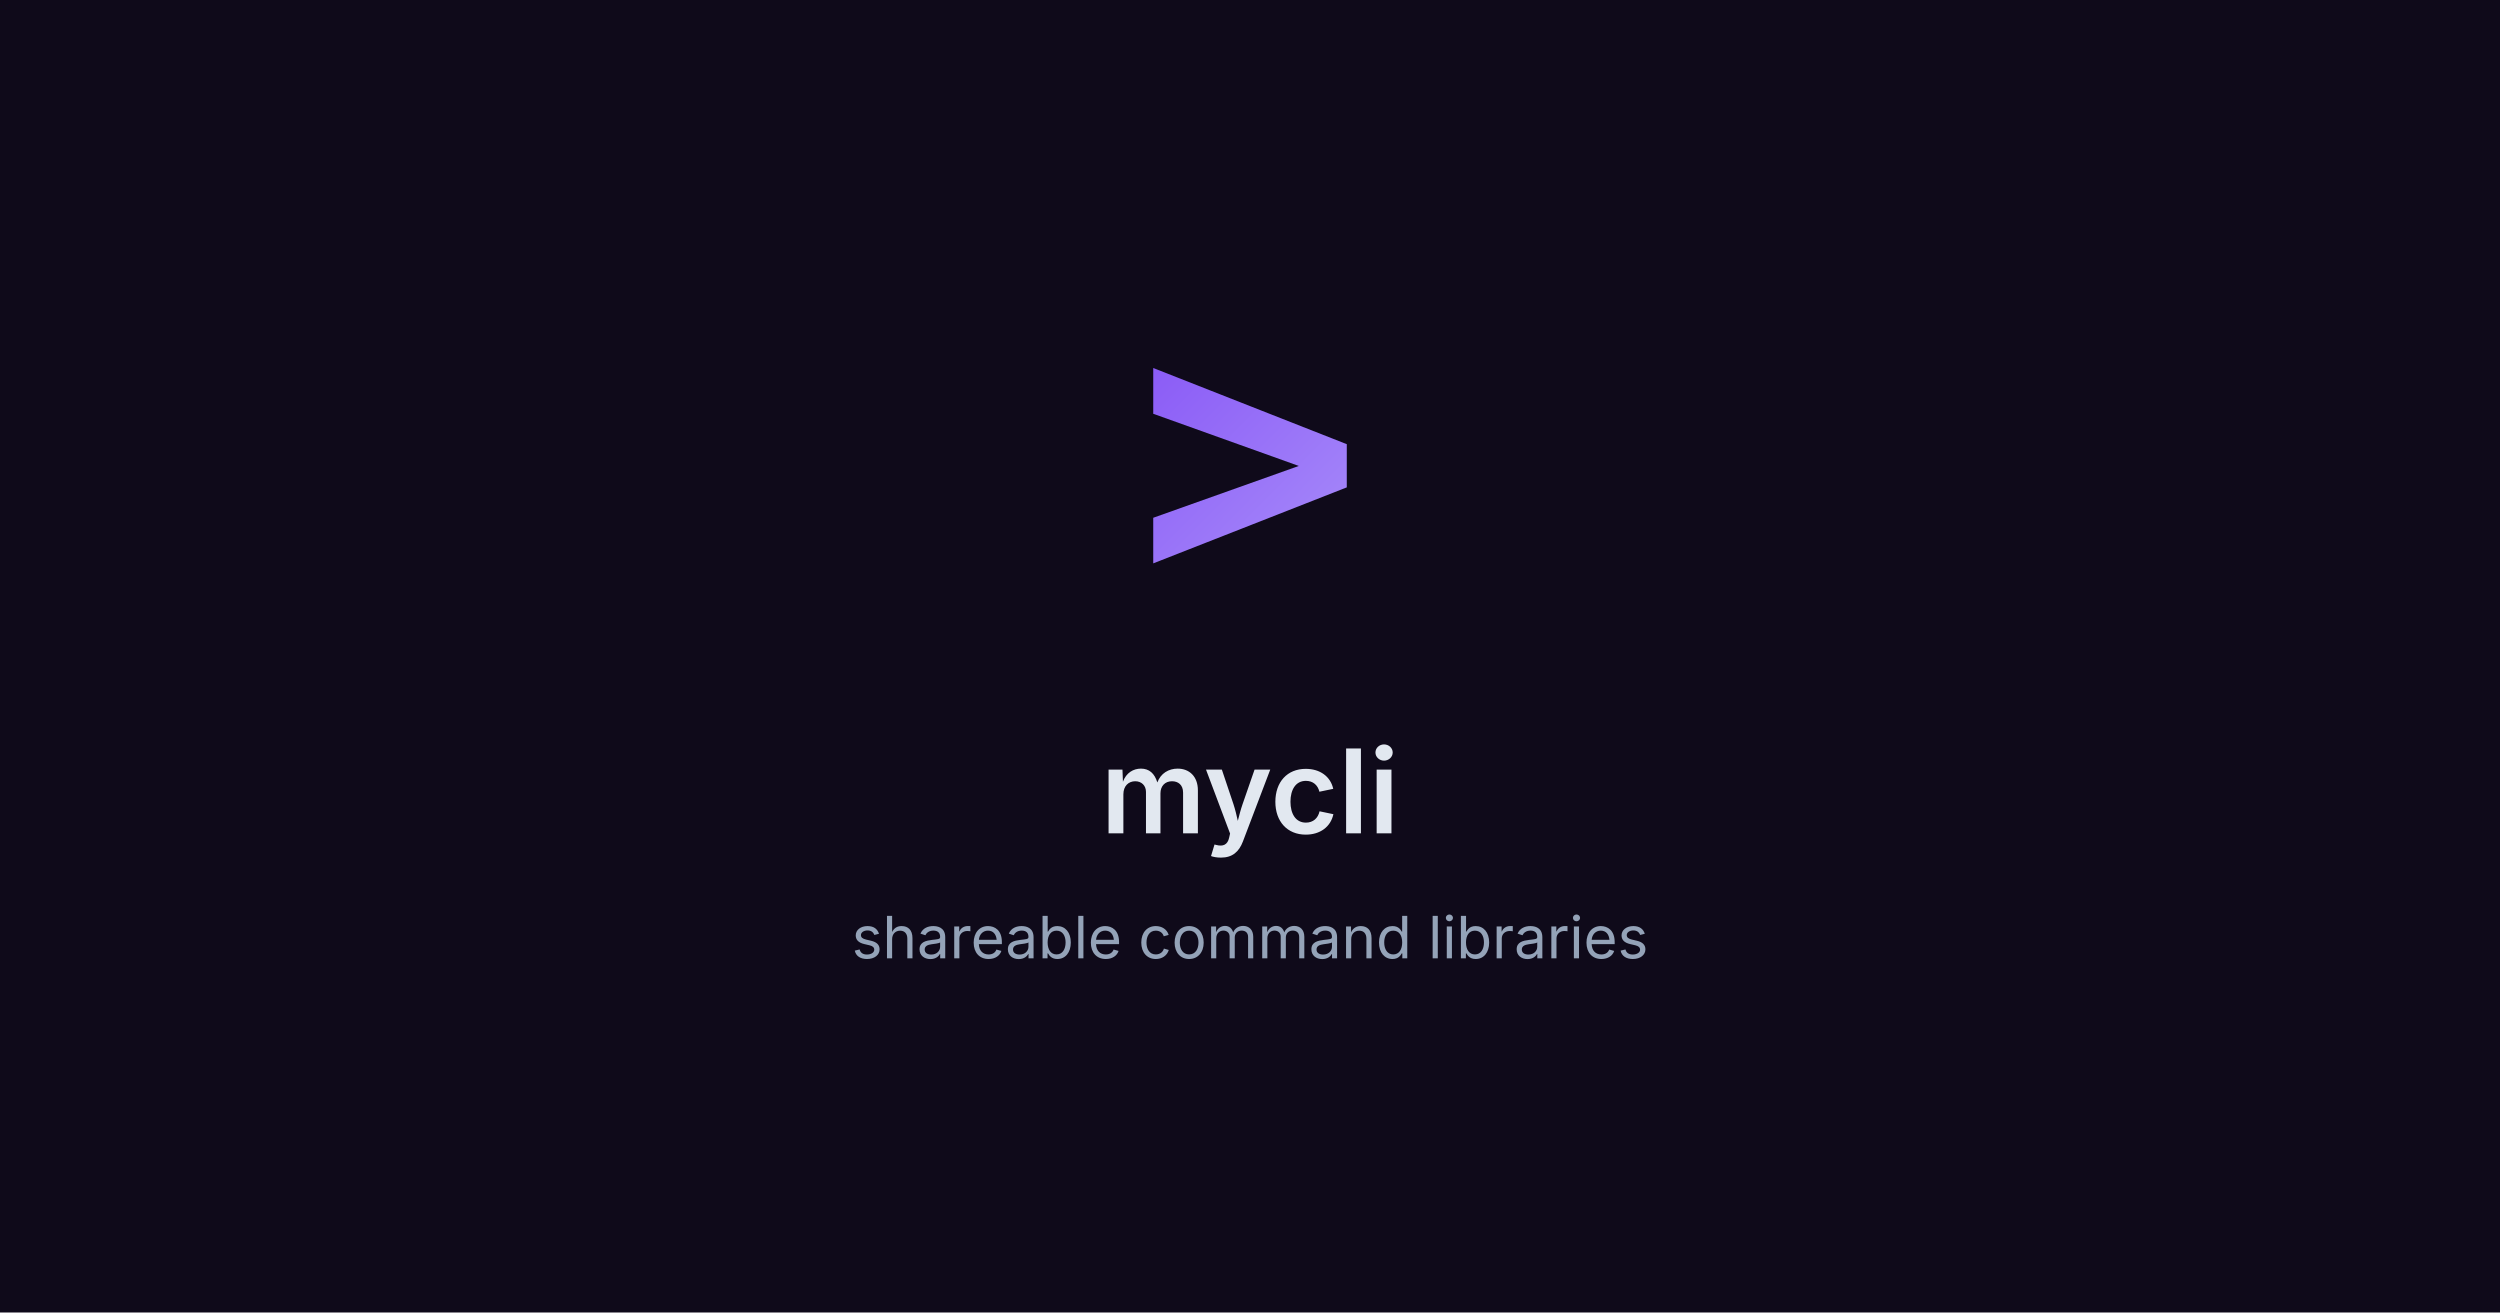
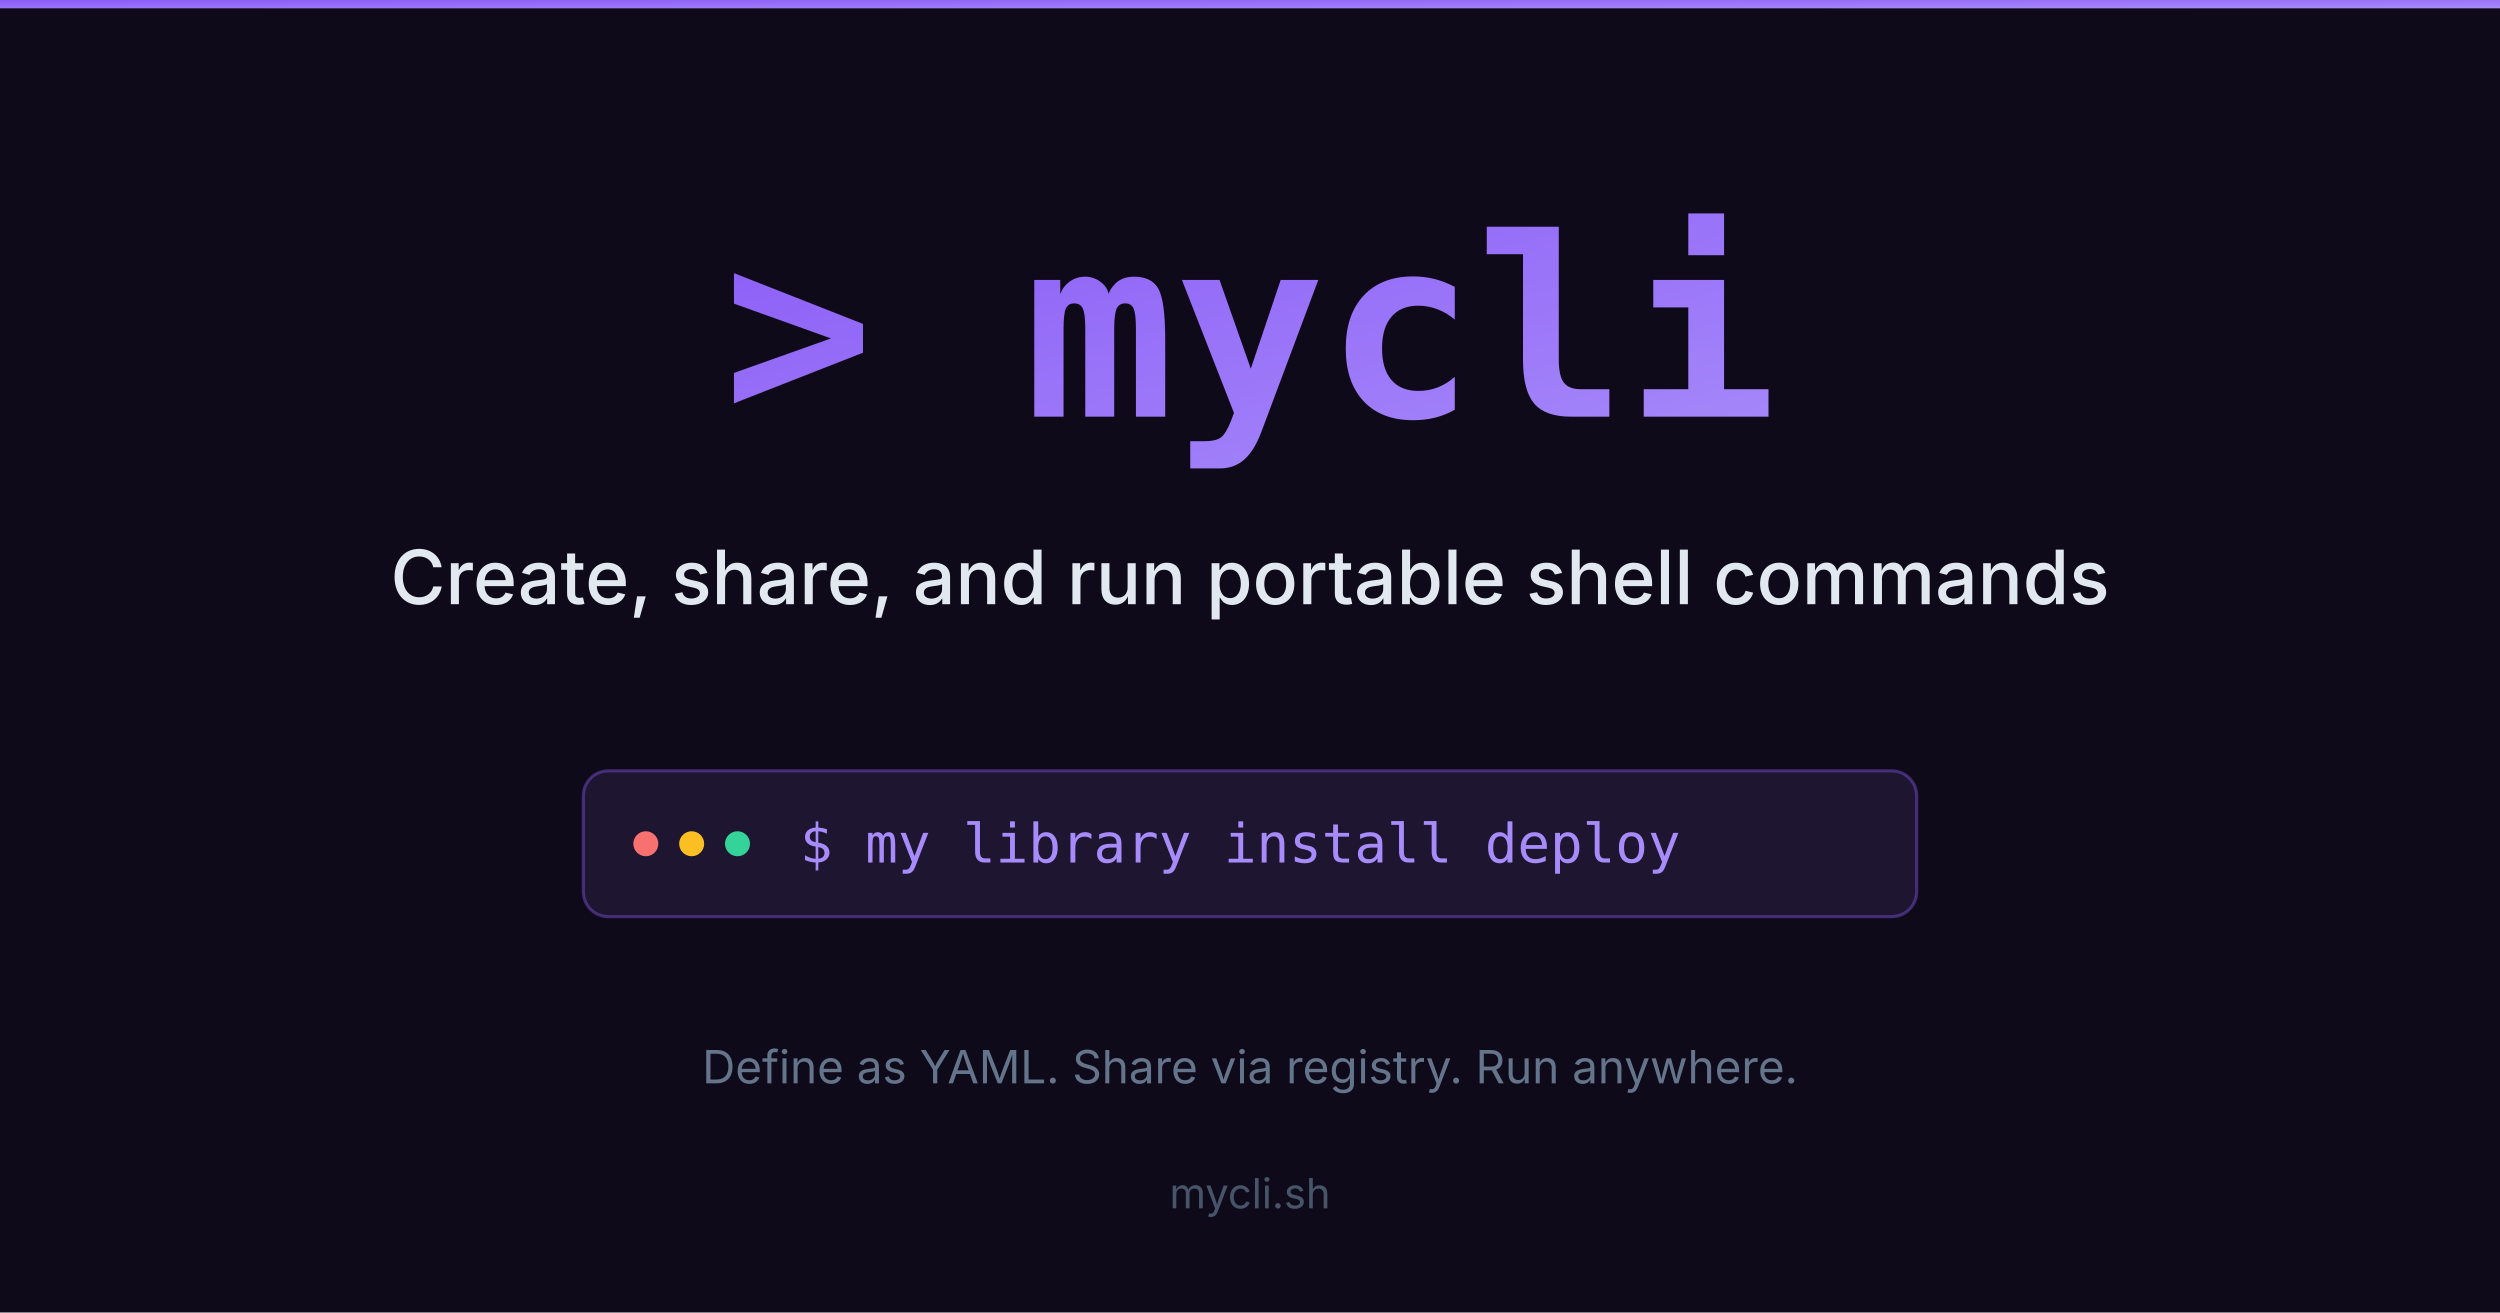
<svg xmlns="http://www.w3.org/2000/svg" width="1200" height="630" viewBox="0 0 1200 630">
  <defs>
    <linearGradient id="g" x1="0%" y1="0%" x2="100%" y2="100%">
      <stop offset="0%" stop-color="#8B5CF6" />
      <stop offset="100%" stop-color="#A78BFA" />
    </linearGradient>
+     <linearGradient id="glow" x1="0%" y1="0%" x2="100%" y2="0%">
+       <stop offset="0%" stop-color="#8B5CF6" stop-opacity="0.3" />
+       <stop offset="50%" stop-color="#A78BFA" stop-opacity="0.1" />
+       <stop offset="100%" stop-color="#8B5CF6" stop-opacity="0.3" />
+     </linearGradient>
  </defs>
  <rect width="1200" height="630" fill="#0F0A1A" />
-   <text x="600" y="280" text-anchor="middle" fill="url(#g)" font-family="monospace" font-size="180" font-weight="700">&gt;</text>
-   <text x="600" y="400" text-anchor="middle" fill="#E2E8F0" font-family="system-ui, -apple-system, sans-serif" font-size="56" font-weight="600">mycli</text>
-   <text x="600" y="460" text-anchor="middle" fill="#94A3B8" font-family="system-ui, -apple-system, sans-serif" font-size="28">shareable command libraries</text>
+   <rect x="0" y="0" width="1200" height="4" fill="url(#g)" />
+   <text x="600" y="200" text-anchor="middle" fill="url(#g)" font-family="monospace" font-size="120" font-weight="700">&gt; mycli</text>
+   <text x="600" y="290" text-anchor="middle" fill="#E2E8F0" font-family="system-ui, -apple-system, sans-serif" font-size="36" font-weight="500">Create, share, and run portable shell commands</text>
+   <rect x="280" y="370" width="640" height="70" rx="12" fill="#1E1530" stroke="#8B5CF6" stroke-opacity="0.4" stroke-width="1.5" />
+   <circle cx="310" cy="405" r="6" fill="#F87171" />
+   <circle cx="332" cy="405" r="6" fill="#FBBF24" />
+   <circle cx="354" cy="405" r="6" fill="#34D399" />
+   <text x="384" y="414" fill="#A78BFA" font-family="monospace" font-size="26">$ my library install deploy</text>
+   <text x="600" y="520" text-anchor="middle" fill="#64748B" font-family="system-ui, -apple-system, sans-serif" font-size="22">Define as YAML. Share via registry. Run anywhere.</text>
+   <text x="600" y="580" text-anchor="middle" fill="#475569" font-family="system-ui, -apple-system, sans-serif" font-size="20">mycli.sh</text>
</svg>
